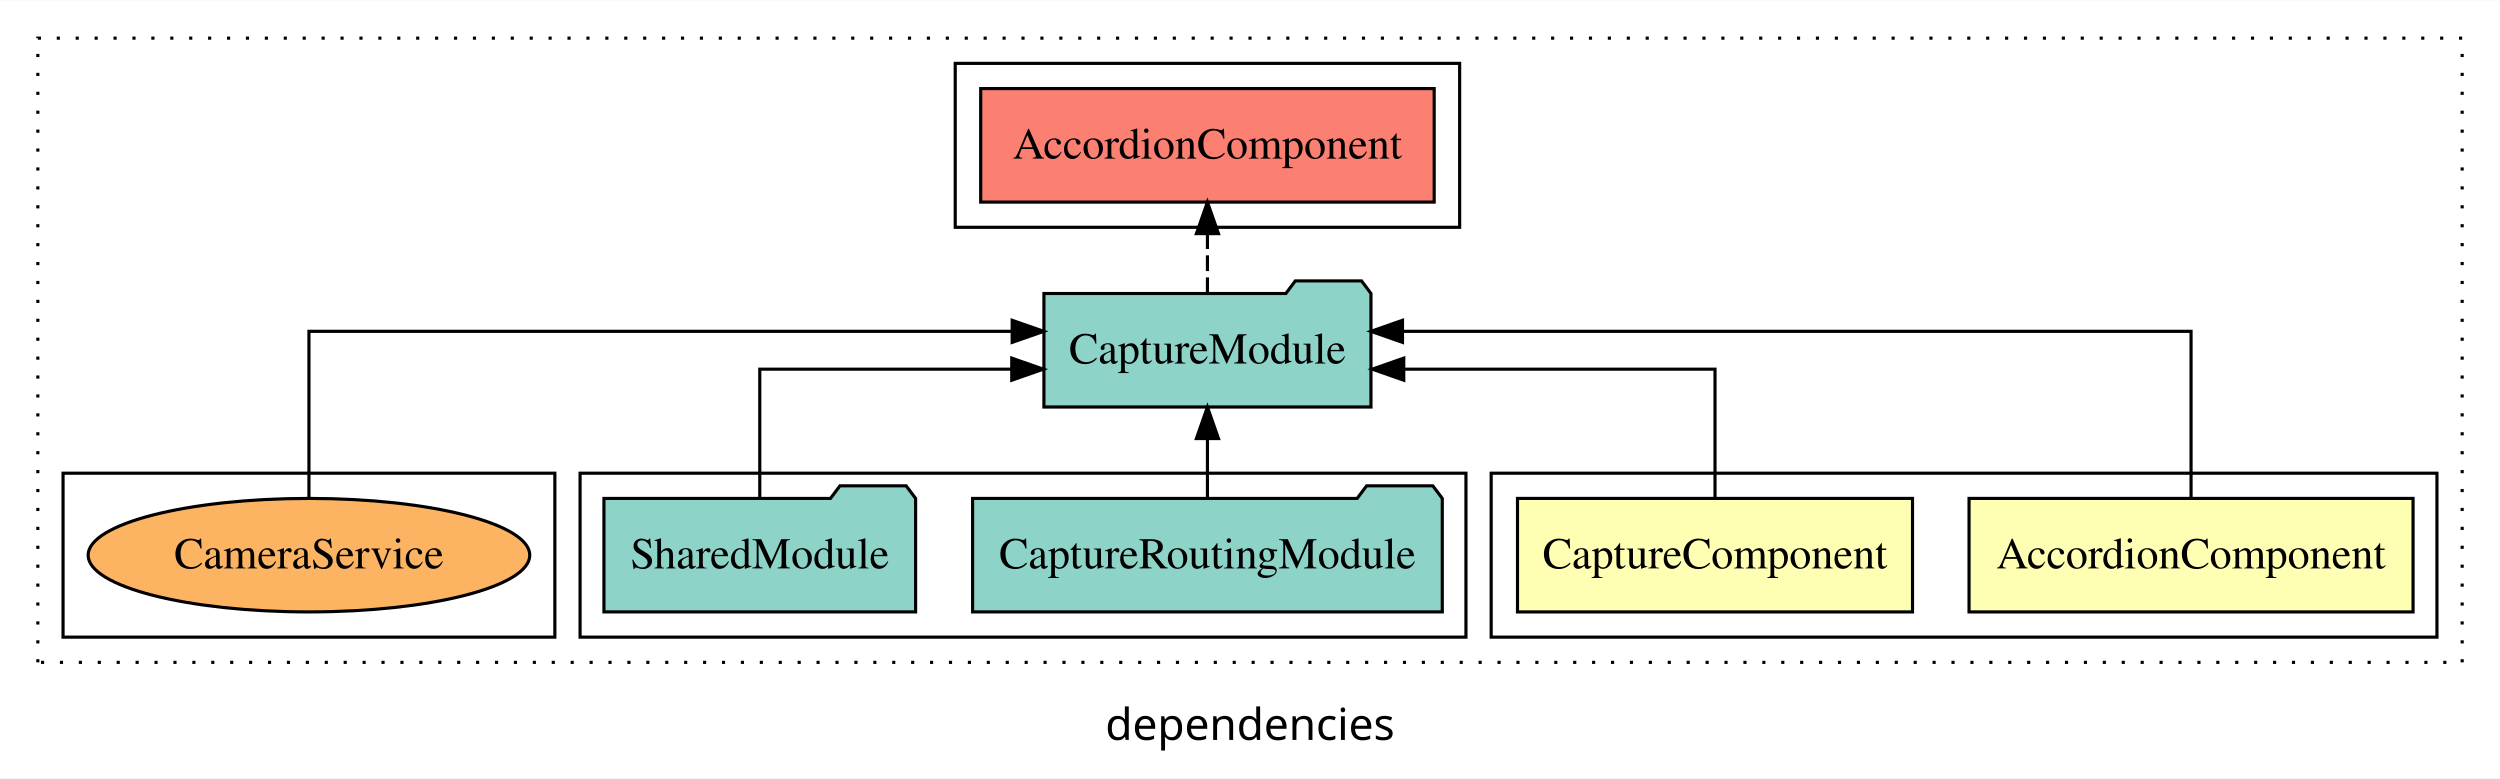
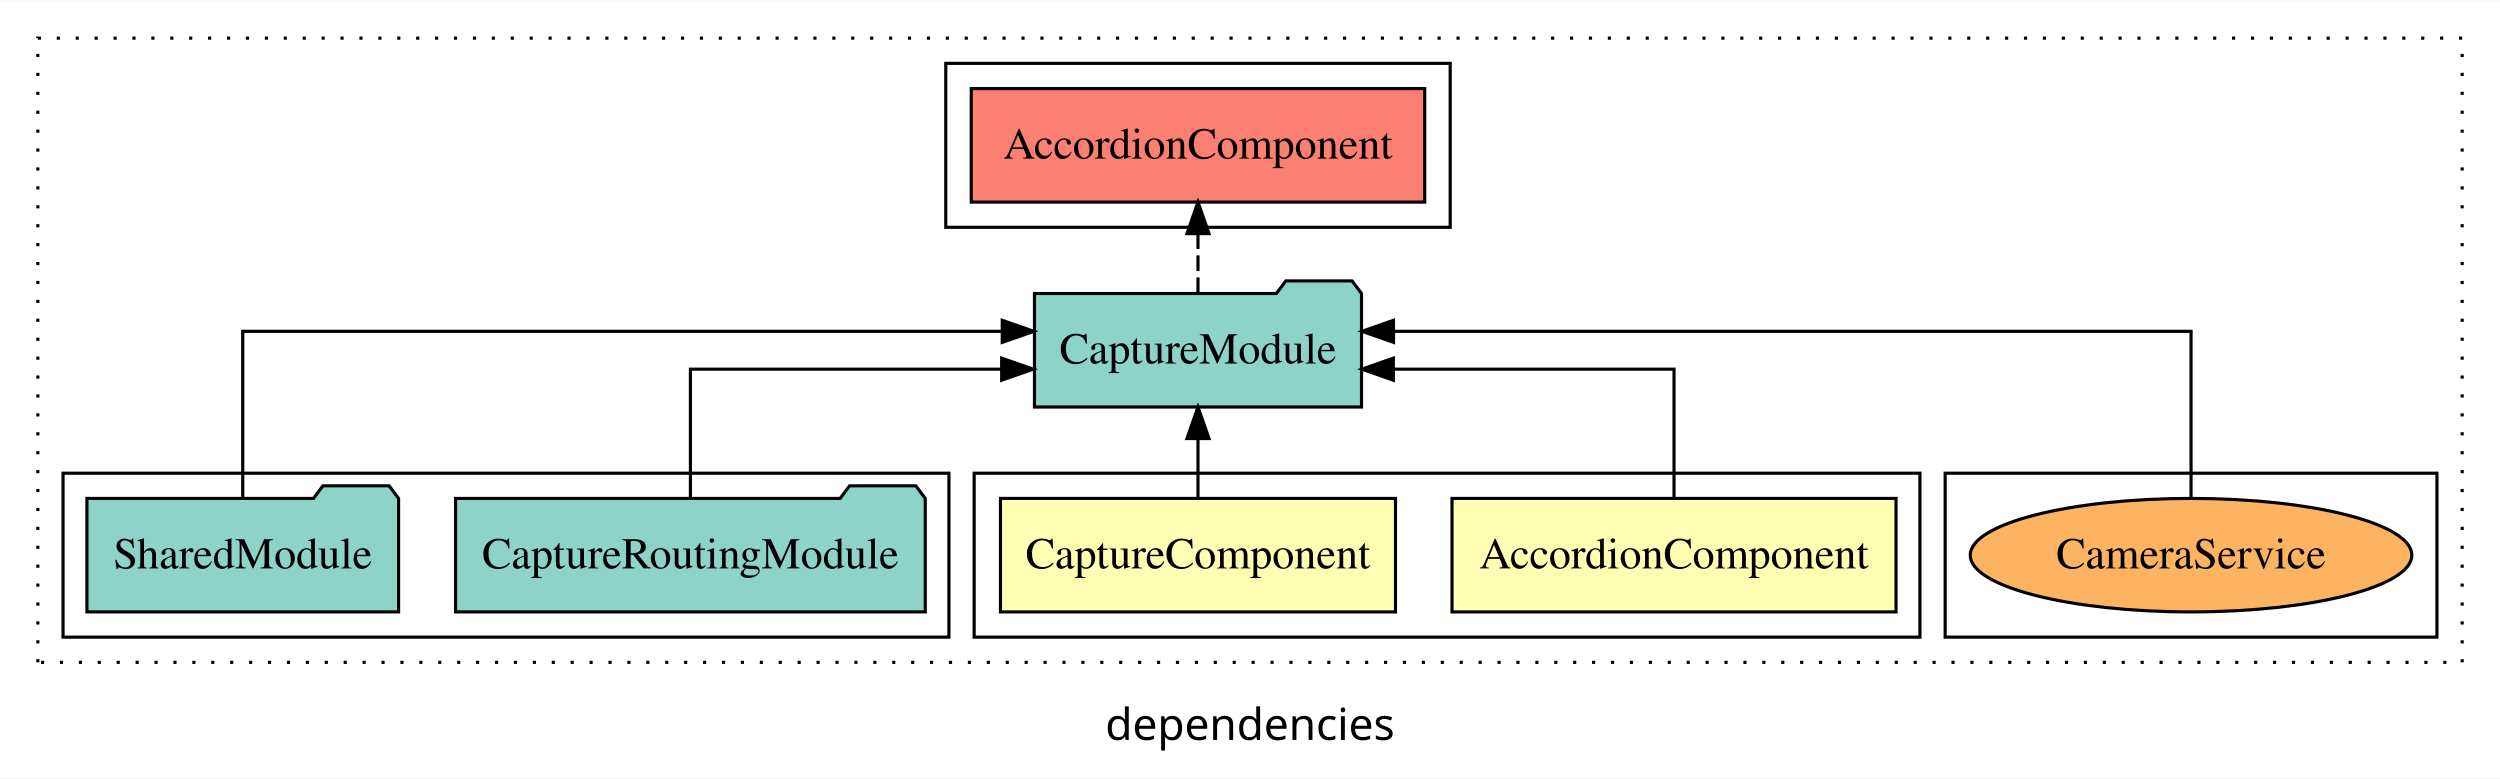
<svg xmlns="http://www.w3.org/2000/svg" width="793pt" height="247pt" viewBox="0.00 0.00 793.00 246.80">
  <g id="graph0" class="graph" transform="scale(1 1) rotate(0) translate(4 242.8)">
    <polygon fill="white" stroke="transparent" points="-4,4 -4,-242.8 789,-242.8 789,4 -4,4" />
    <text text-anchor="middle" x="392.5" y="-8.2" font-family="sans-serif" font-size="14.00">dependencies</text>
    <g id="clust1" class="cluster">
      <polygon fill="none" stroke="black" stroke-dasharray="1,5" points="8,-32.8 8,-230.8 777,-230.8 777,-32.8 8,-32.8" />
    </g>
+     <g id="clust8" class="cluster">
+       <polygon fill="none" stroke="black" points="613,-40.8 613,-92.8 769,-92.8 769,-40.8 613,-40.8" />
+     </g>
    <g id="clust2" class="cluster">
-       <polygon fill="none" stroke="black" points="469,-40.8 469,-92.8 769,-92.8 769,-40.8 469,-40.8" />
+       <polygon fill="none" stroke="black" points="305,-40.8 305,-92.8 605,-92.8 605,-40.8 305,-40.8" />
    </g>
    <g id="clust5" class="cluster">
-       <polygon fill="none" stroke="black" points="180,-40.8 180,-92.8 461,-92.8 461,-40.8 180,-40.8" />
+       <polygon fill="none" stroke="black" points="16,-40.8 16,-92.8 297,-92.8 297,-40.8 16,-40.8" />
    </g>
    <g id="clust6" class="cluster">
-       <polygon fill="none" stroke="black" points="299,-170.8 299,-222.8 459,-222.8 459,-170.8 299,-170.8" />
-     </g>
-     <g id="clust8" class="cluster">
-       <polygon fill="none" stroke="black" points="16,-40.8 16,-92.8 172,-92.8 172,-40.8 16,-40.8" />
+       <polygon fill="none" stroke="black" points="296,-170.8 296,-222.8 456,-222.8 456,-170.8 296,-170.8" />
    </g>
    <g id="node1" class="node">
-       <polygon fill="#ffffb3" stroke="black" points="761.42,-84.8 620.58,-84.8 620.58,-48.8 761.42,-48.8 761.42,-84.8" />
-       <text text-anchor="middle" x="691" y="-62.6" font-family="Times,serif" font-size="14.00">AccordionComponent</text>
+       <polygon fill="#ffffb3" stroke="black" points="597.42,-84.8 456.58,-84.8 456.58,-48.8 597.42,-48.8 597.42,-84.8" />
+       <text text-anchor="middle" x="527" y="-62.6" font-family="Times,serif" font-size="14.00">AccordionComponent</text>
    </g>
    <g id="node3" class="node">
-       <polygon fill="#8dd3c7" stroke="black" points="430.87,-149.8 427.87,-153.8 406.87,-153.8 403.87,-149.8 327.13,-149.8 327.13,-113.8 430.87,-113.8 430.87,-149.8" />
-       <text text-anchor="middle" x="379" y="-127.6" font-family="Times,serif" font-size="14.00">CaptureModule</text>
+       <polygon fill="#8dd3c7" stroke="black" points="427.87,-149.8 424.87,-153.8 403.87,-153.8 400.87,-149.8 324.13,-149.8 324.13,-113.8 427.87,-113.8 427.87,-149.8" />
+       <text text-anchor="middle" x="376" y="-127.6" font-family="Times,serif" font-size="14.00">CaptureModule</text>
    </g>
    <g id="edge1" class="edge">
-       <path fill="none" stroke="black" d="M691,-85.08C691,-106.12 691,-137.8 691,-137.8 691,-137.8 440.87,-137.8 440.87,-137.8" />
-       <polygon fill="black" stroke="black" points="440.87,-134.3 430.87,-137.8 440.87,-141.3 440.87,-134.3" />
+       <path fill="none" stroke="black" d="M527,-84.82C527,-102.17 527,-125.8 527,-125.8 527,-125.8 437.97,-125.8 437.97,-125.8" />
+       <polygon fill="black" stroke="black" points="437.97,-122.3 427.97,-125.8 437.97,-129.3 437.97,-122.3" />
    </g>
    <g id="node2" class="node">
-       <polygon fill="#ffffb3" stroke="black" points="602.65,-84.8 477.35,-84.8 477.35,-48.8 602.65,-48.8 602.65,-84.8" />
-       <text text-anchor="middle" x="540" y="-62.6" font-family="Times,serif" font-size="14.00">CaptureComponent</text>
+       <polygon fill="#ffffb3" stroke="black" points="438.65,-84.8 313.35,-84.8 313.35,-48.8 438.65,-48.8 438.65,-84.8" />
+       <text text-anchor="middle" x="376" y="-62.6" font-family="Times,serif" font-size="14.00">CaptureComponent</text>
    </g>
    <g id="edge2" class="edge">
-       <path fill="none" stroke="black" d="M540,-84.82C540,-102.17 540,-125.8 540,-125.8 540,-125.8 441.27,-125.8 441.27,-125.8" />
-       <polygon fill="black" stroke="black" points="441.27,-122.3 431.27,-125.8 441.27,-129.3 441.27,-122.3" />
+       <path fill="none" stroke="black" d="M376,-84.91C376,-84.91 376,-103.79 376,-103.79" />
+       <polygon fill="black" stroke="black" points="372.5,-103.79 376,-113.79 379.5,-103.79 372.5,-103.79" />
    </g>
    <g id="node6" class="node">
-       <polygon fill="#fb8072" stroke="black" points="450.92,-214.8 307.08,-214.8 307.08,-178.8 450.92,-178.8 450.92,-214.8" />
-       <text text-anchor="middle" x="379" y="-192.6" font-family="Times,serif" font-size="14.00">AccordionComponent </text>
+       <polygon fill="#fb8072" stroke="black" points="447.92,-214.8 304.08,-214.8 304.08,-178.8 447.92,-178.8 447.92,-214.8" />
+       <text text-anchor="middle" x="376" y="-192.6" font-family="Times,serif" font-size="14.00">AccordionComponent </text>
    </g>
    <g id="edge5" class="edge">
-       <path fill="none" stroke="black" stroke-dasharray="5,2" d="M379,-149.91C379,-149.91 379,-168.79 379,-168.79" />
-       <polygon fill="black" stroke="black" points="375.5,-168.79 379,-178.79 382.5,-168.79 375.5,-168.79" />
+       <path fill="none" stroke="black" stroke-dasharray="5,2" d="M376,-149.91C376,-149.91 376,-168.79 376,-168.79" />
+       <polygon fill="black" stroke="black" points="372.5,-168.79 376,-178.79 379.5,-168.79 372.5,-168.79" />
    </g>
    <g id="node4" class="node">
-       <polygon fill="#8dd3c7" stroke="black" points="453.49,-84.8 450.49,-88.8 429.49,-88.8 426.49,-84.8 304.51,-84.8 304.51,-48.8 453.49,-48.8 453.49,-84.8" />
-       <text text-anchor="middle" x="379" y="-62.6" font-family="Times,serif" font-size="14.00">CaptureRoutingModule</text>
+       <polygon fill="#8dd3c7" stroke="black" points="289.49,-84.8 286.49,-88.8 265.49,-88.8 262.49,-84.8 140.51,-84.8 140.51,-48.8 289.49,-48.8 289.49,-84.8" />
+       <text text-anchor="middle" x="215" y="-62.6" font-family="Times,serif" font-size="14.00">CaptureRoutingModule</text>
    </g>
    <g id="edge3" class="edge">
-       <path fill="none" stroke="black" d="M379,-84.91C379,-84.91 379,-103.79 379,-103.79" />
-       <polygon fill="black" stroke="black" points="375.5,-103.79 379,-113.79 382.5,-103.79 375.5,-103.79" />
+       <path fill="none" stroke="black" d="M215,-84.82C215,-102.17 215,-125.8 215,-125.8 215,-125.8 313.73,-125.8 313.73,-125.8" />
+       <polygon fill="black" stroke="black" points="313.73,-129.3 323.73,-125.8 313.73,-122.3 313.73,-129.3" />
    </g>
    <g id="node5" class="node">
-       <polygon fill="#8dd3c7" stroke="black" points="286.43,-84.8 283.43,-88.8 262.43,-88.8 259.43,-84.8 187.57,-84.8 187.57,-48.8 286.43,-48.8 286.43,-84.8" />
-       <text text-anchor="middle" x="237" y="-62.6" font-family="Times,serif" font-size="14.00">SharedModule</text>
+       <polygon fill="#8dd3c7" stroke="black" points="122.43,-84.8 119.43,-88.8 98.43,-88.8 95.43,-84.8 23.57,-84.8 23.57,-48.8 122.43,-48.8 122.43,-84.8" />
+       <text text-anchor="middle" x="73" y="-62.6" font-family="Times,serif" font-size="14.00">SharedModule</text>
    </g>
    <g id="edge4" class="edge">
-       <path fill="none" stroke="black" d="M237,-84.82C237,-102.17 237,-125.8 237,-125.8 237,-125.8 316.93,-125.8 316.93,-125.8" />
-       <polygon fill="black" stroke="black" points="316.93,-129.3 326.93,-125.8 316.93,-122.3 316.93,-129.3" />
+       <path fill="none" stroke="black" d="M73,-85.08C73,-106.12 73,-137.8 73,-137.8 73,-137.8 313.91,-137.8 313.91,-137.8" />
+       <polygon fill="black" stroke="black" points="313.91,-141.3 323.91,-137.8 313.91,-134.3 313.91,-141.3" />
    </g>
    <g id="node7" class="node">
-       <ellipse fill="#fdb462" stroke="black" cx="94" cy="-66.8" rx="70.04" ry="18" />
-       <text text-anchor="middle" x="94" y="-62.6" font-family="Times,serif" font-size="14.00">CameraService</text>
+       <ellipse fill="#fdb462" stroke="black" cx="691" cy="-66.8" rx="70.04" ry="18" />
+       <text text-anchor="middle" x="691" y="-62.6" font-family="Times,serif" font-size="14.00">CameraService</text>
    </g>
    <g id="edge6" class="edge">
-       <path fill="none" stroke="black" d="M94,-85.08C94,-106.12 94,-137.8 94,-137.8 94,-137.8 317.06,-137.8 317.06,-137.8" />
-       <polygon fill="black" stroke="black" points="317.06,-141.3 327.06,-137.8 317.06,-134.3 317.06,-141.3" />
+       <path fill="none" stroke="black" d="M691,-85.08C691,-106.12 691,-137.8 691,-137.8 691,-137.8 438.02,-137.8 438.02,-137.8" />
+       <polygon fill="black" stroke="black" points="438.02,-134.3 428.02,-137.8 438.02,-141.3 438.02,-134.3" />
    </g>
  </g>
</svg>
